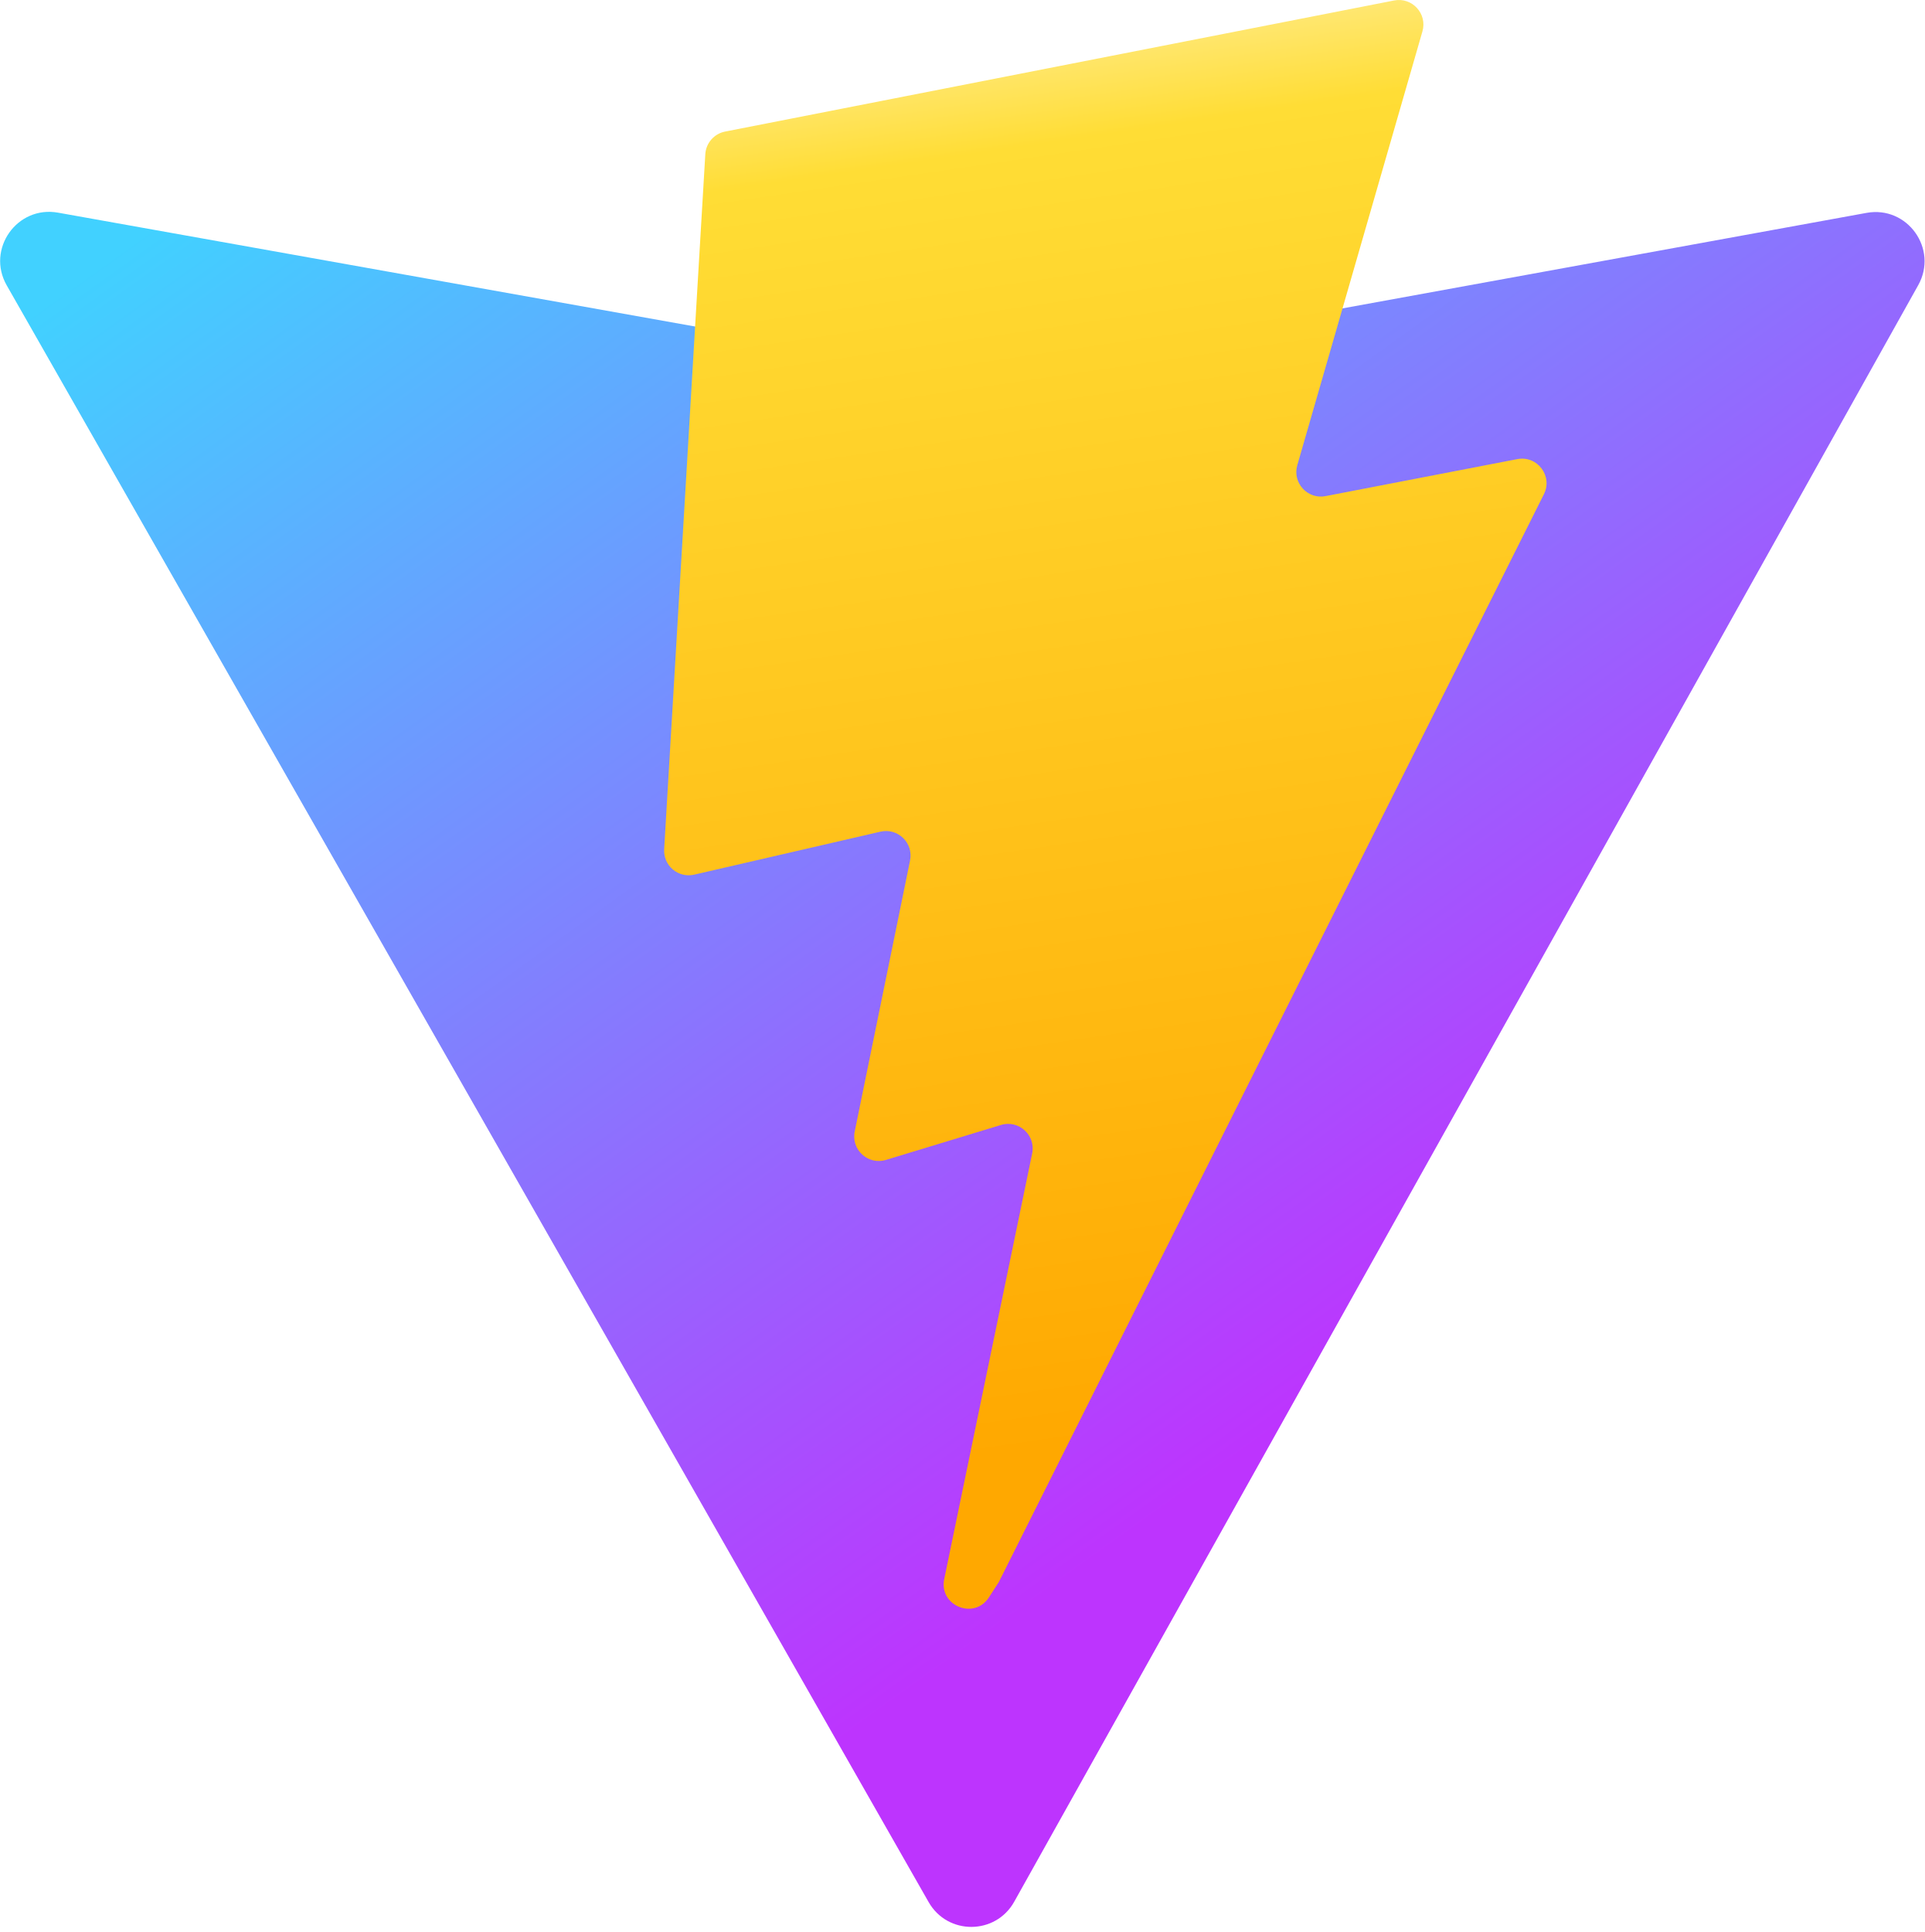
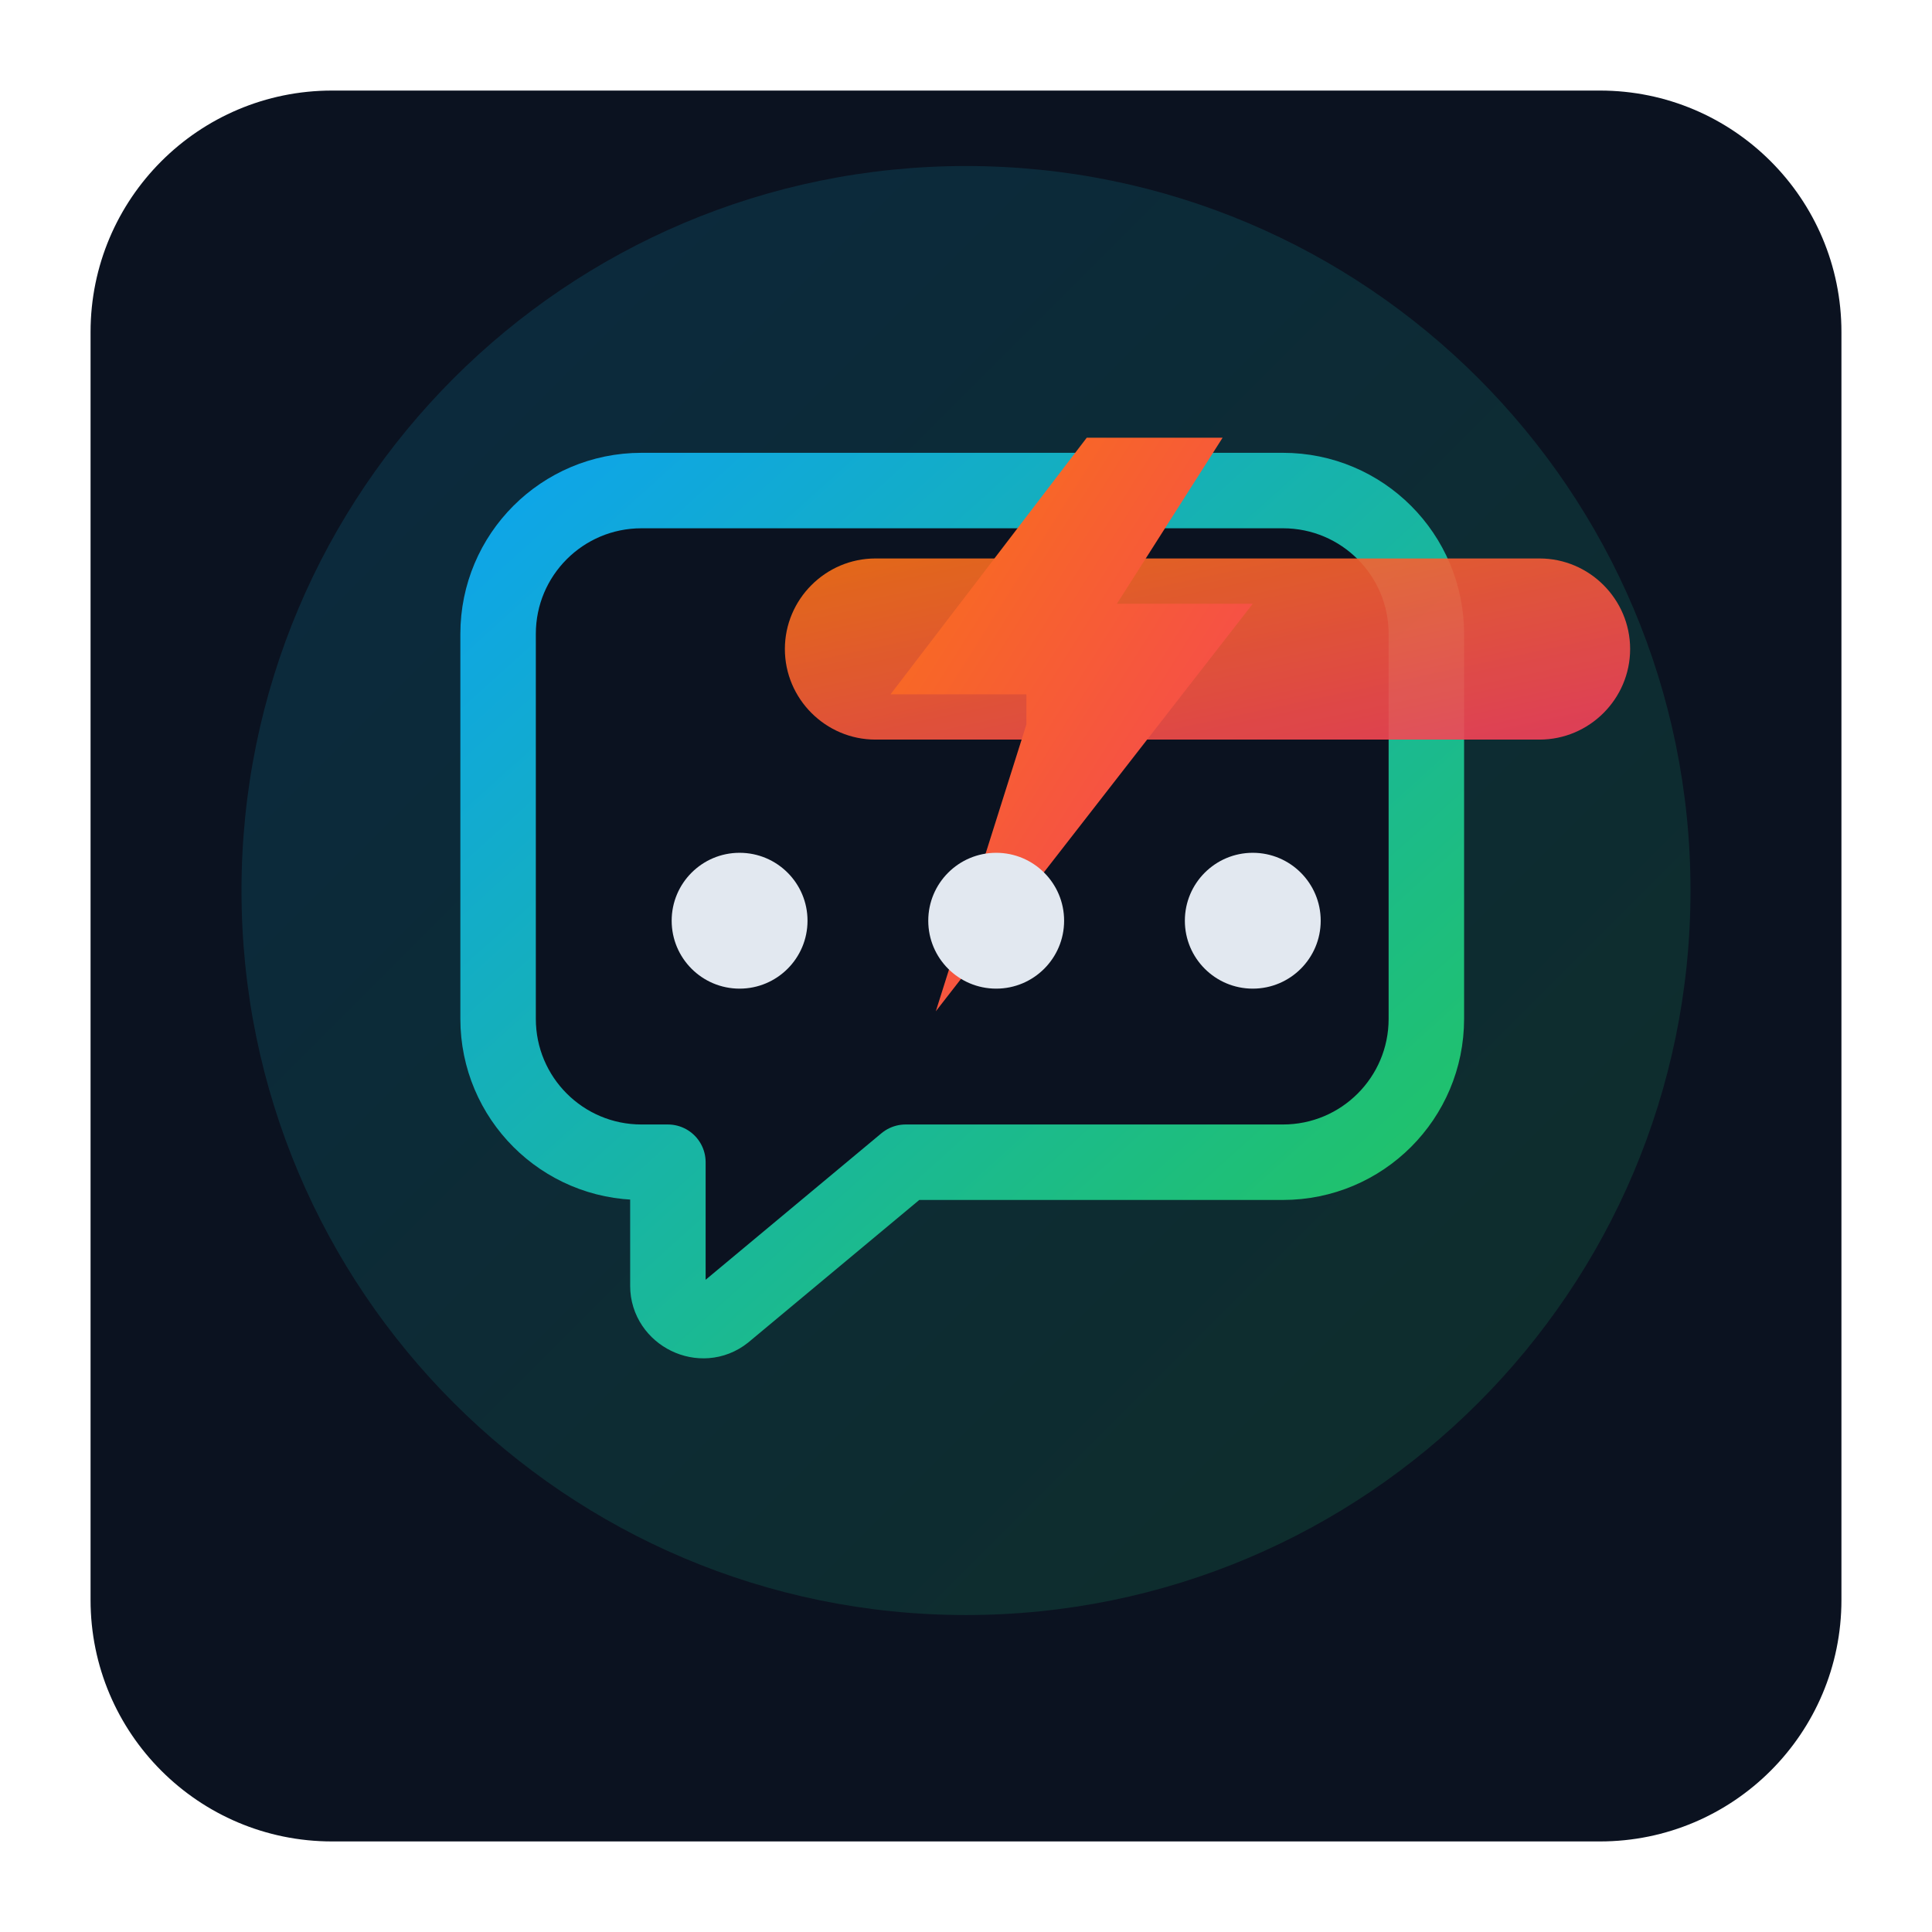
- <svg xmlns="http://www.w3.org/2000/svg" aria-hidden="true" role="img" class="iconify iconify--logos" width="31.88" height="32" preserveAspectRatio="xMidYMid meet" viewBox="0 0 256 257">
+ <svg xmlns="http://www.w3.org/2000/svg" viewBox="0 0 256 256" role="img" aria-labelledby="title desc">
  <defs>
-     <linearGradient id="IconifyId1813088fe1fbc01fb466" x1="-.828%" x2="57.636%" y1="7.652%" y2="78.411%">
-       <stop offset="0%" stop-color="#41D1FF" />
-       <stop offset="100%" stop-color="#BD34FE" />
+     <linearGradient id="bg" x1="0%" x2="100%" y1="0%" y2="100%">
+       <stop offset="0%" stop-color="#0ea5e9" />
+       <stop offset="100%" stop-color="#22c55e" />
    </linearGradient>
-     <linearGradient id="IconifyId1813088fe1fbc01fb467" x1="43.376%" x2="50.316%" y1="2.242%" y2="89.03%">
-       <stop offset="0%" stop-color="#FFEA83" />
-       <stop offset="8.333%" stop-color="#FFDD35" />
-       <stop offset="100%" stop-color="#FFA800" />
+     <linearGradient id="accent" x1="0%" x2="100%" y1="0%" y2="100%">
+       <stop offset="0%" stop-color="#f97316" />
+       <stop offset="100%" stop-color="#f43f5e" />
    </linearGradient>
  </defs>
-   <path fill="url(#IconifyId1813088fe1fbc01fb466)" d="M255.153 37.938L134.897 252.976c-2.483 4.44-8.862 4.466-11.382.048L.875 37.958c-2.746-4.814 1.371-10.646 6.827-9.67l120.385 21.517a6.537 6.537 0 0 0 2.322-.004l117.867-21.483c5.438-.991 9.574 4.796 6.877 9.62Z" />
-   <path fill="url(#IconifyId1813088fe1fbc01fb467)" d="M185.432.063L96.44 17.501a3.268 3.268 0 0 0-2.634 3.014l-5.474 92.456a3.268 3.268 0 0 0 3.997 3.378l24.777-5.718c2.318-.535 4.413 1.507 3.936 3.838l-7.361 36.047c-.495 2.426 1.782 4.5 4.151 3.78l15.304-4.649c2.372-.72 4.652 1.36 4.15 3.788l-11.698 56.621c-.732 3.542 3.979 5.473 5.943 2.437l1.313-2.028l72.516-144.72c1.215-2.423-.88-5.186-3.54-4.672l-25.505 4.922c-2.396.462-4.435-1.77-3.759-4.114l16.646-57.705c.677-2.35-1.37-4.583-3.769-4.113Z" />
+   <rect x="12" y="12" width="232" height="232" rx="32" fill="#0b1220" />
+   <circle cx="128" cy="118" r="96" fill="url(#bg)" opacity=".16" />
+   <path d="M66 84c0-10.5 8.5-19 19-19h85c10.5 0 19 8.5 19 19v51c0 10.5-8.5 19-19 19H120l-24 20c-3 2.4-7.5.13-7.5-3.6V154H85c-10.5 0-19-8.5-19-19z" fill="#0b1220" stroke="url(#bg)" stroke-width="10" stroke-linejoin="round" />
+   <path d="M116 74c-6.6 0-12 5.4-12 12s5.4 12 12 12h88c6.6 0 12-5.4 12-12s-5.4-12-12-12z" fill="url(#accent)" opacity=".9" />
+   <path d="M136 92h-18l26-34h18l-14 22h18l-42 54 12-38z" fill="url(#accent)" />
+   <circle cx="98" cy="122" r="9" fill="#e2e8f0" />
+   <circle cx="132" cy="122" r="9" fill="#e2e8f0" />
+   <circle cx="166" cy="122" r="9" fill="#e2e8f0" />
</svg>
